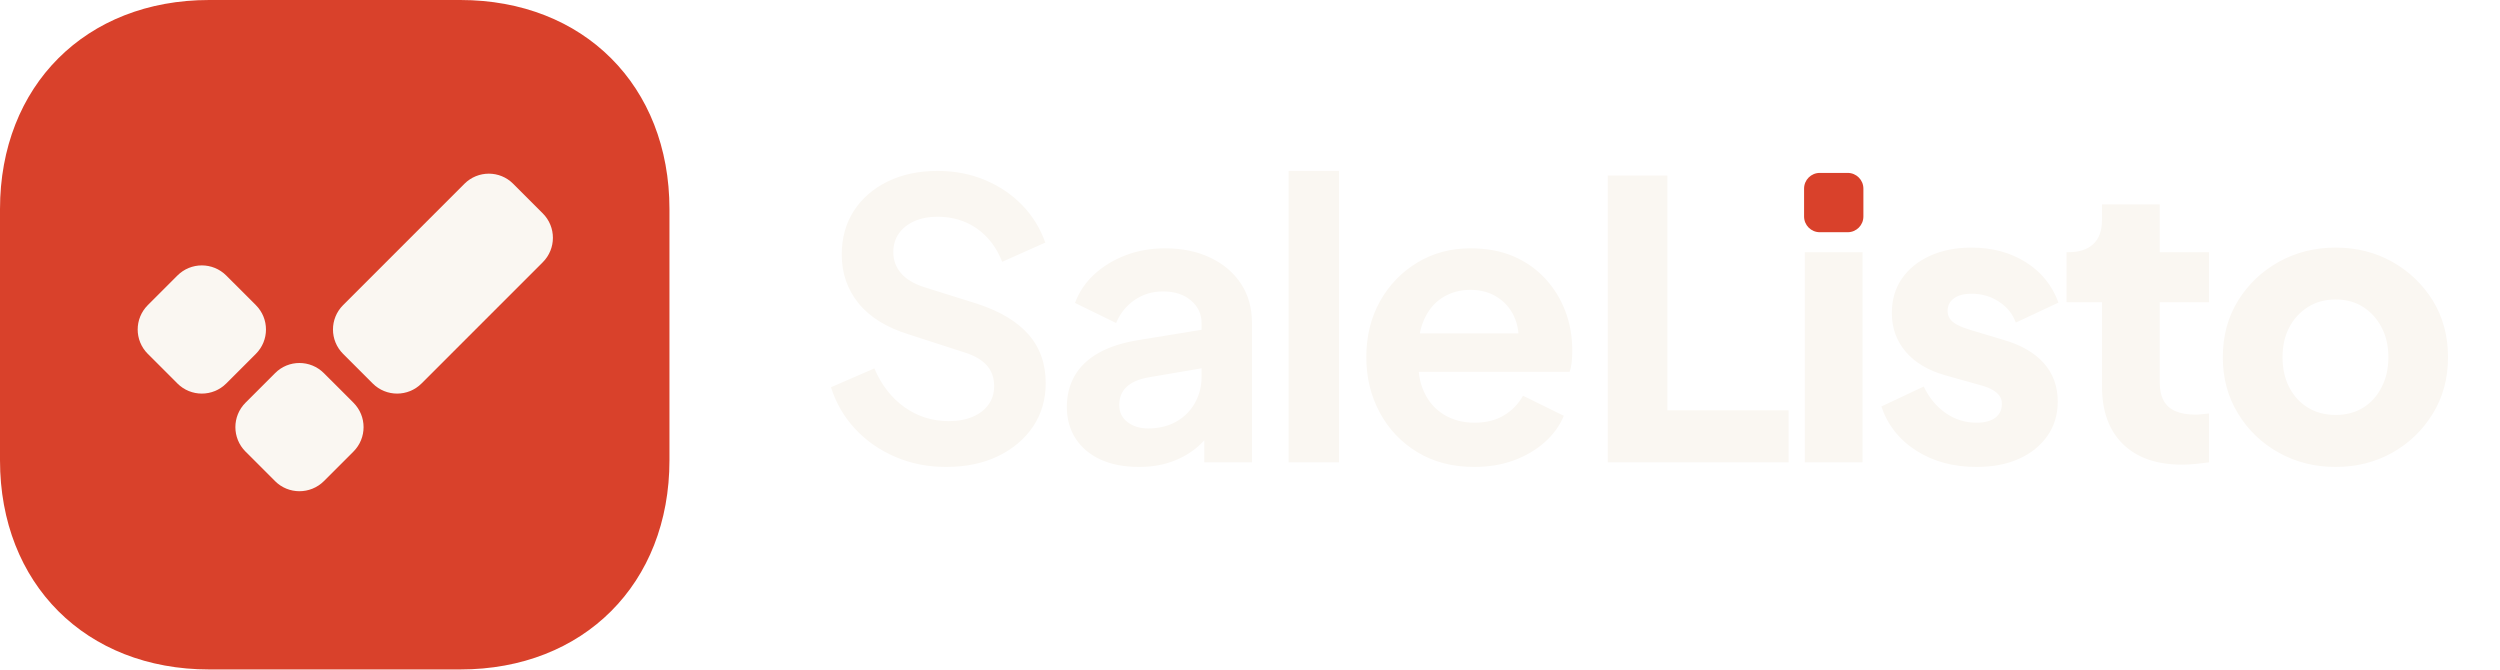
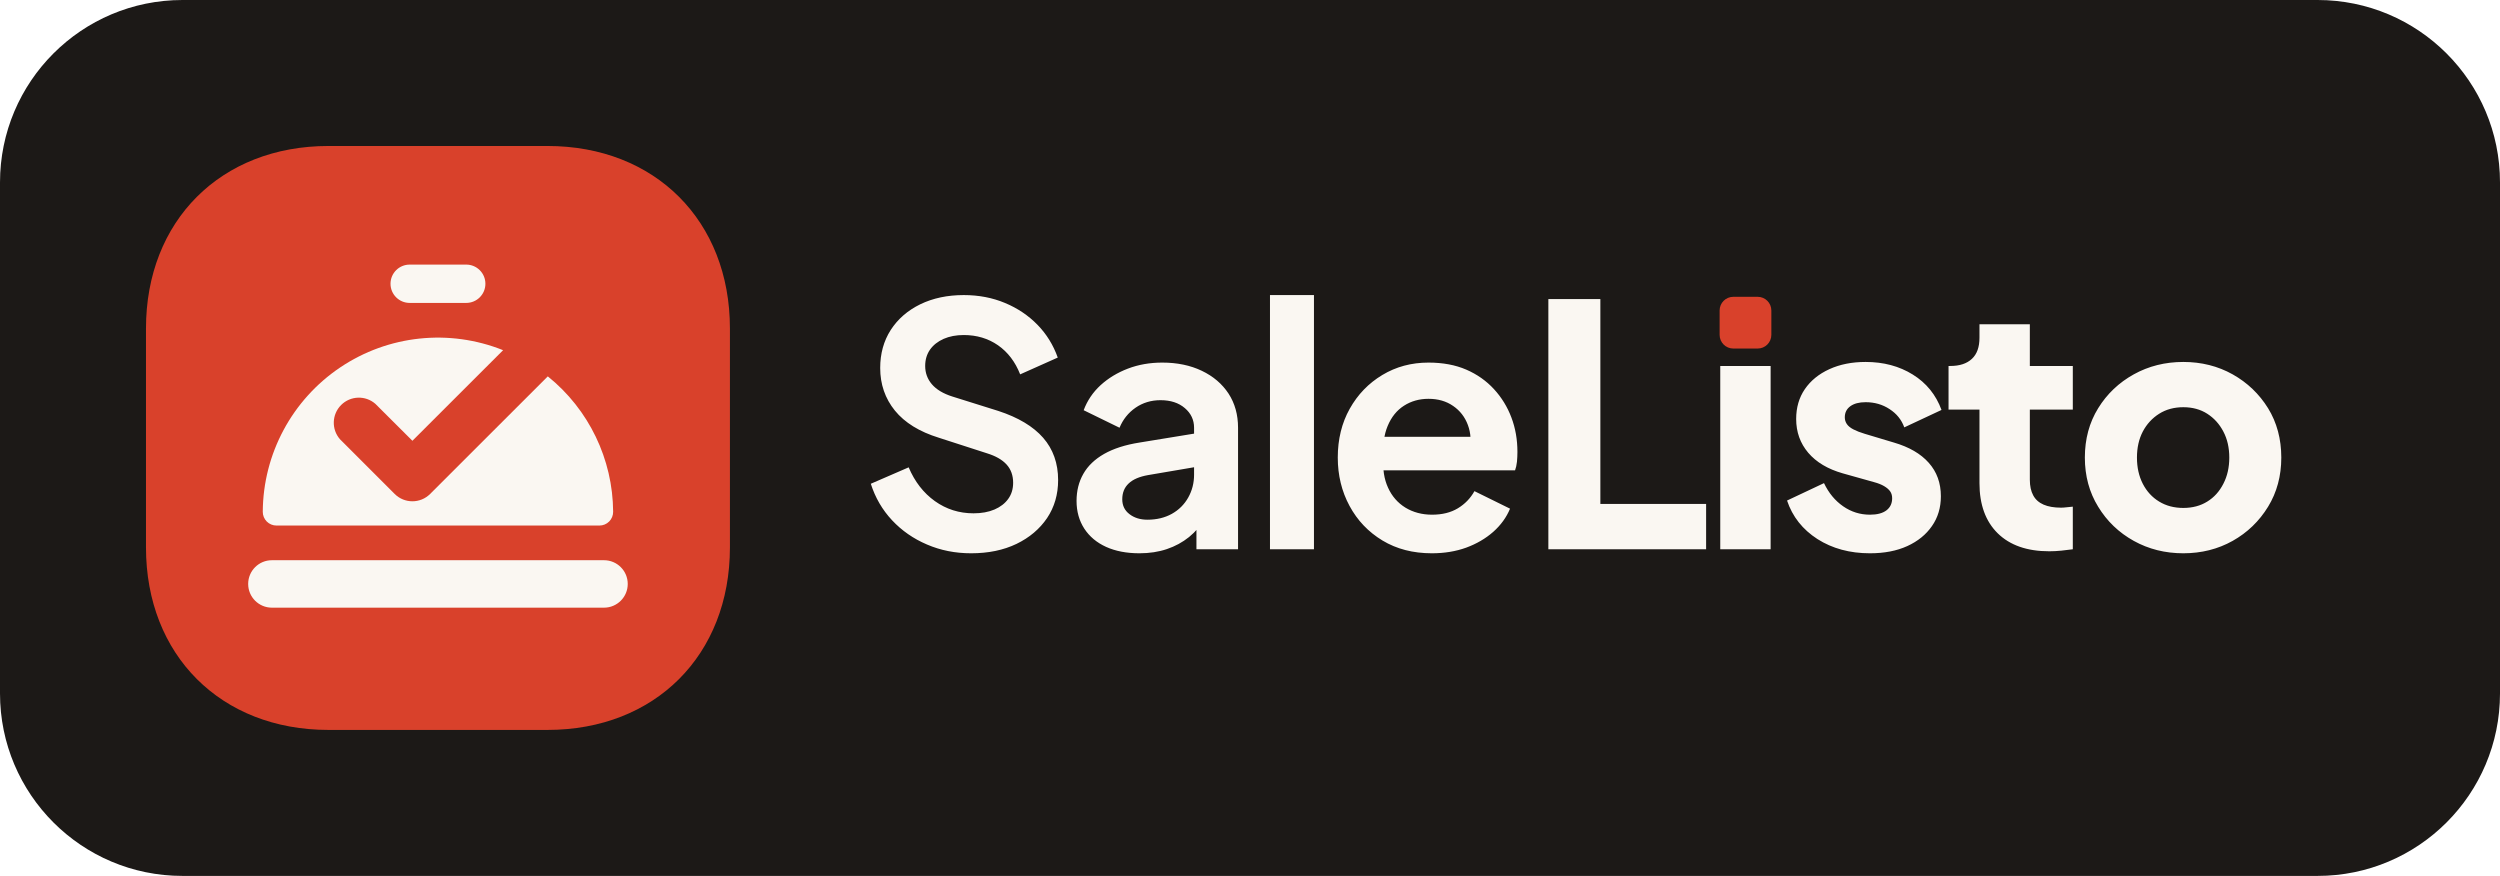
- <svg xmlns="http://www.w3.org/2000/svg" viewBox="0 0 239 64" fill="none">
-   <path d="M20 0H44C55.8 0 64 8.2 64 20V44C64 55.8 55.8 64 44 64H20C8.2 64 0 55.8 0 44V20C0 8.2 8.2 0 20 0Z" fill="#D9412B" />
-   <path d="M14.13 29.17L16.96 26.34C18.25 25.05 20.34 25.05 21.63 26.34L24.46 29.17C25.75 30.46 25.75 32.54 24.46 33.83L21.63 36.66C20.34 37.95 18.25 37.95 16.96 36.66L14.13 33.83C12.84 32.54 12.84 30.46 14.13 29.17Z" fill="#FAF7F2" />
-   <path d="M23.47 38.5L26.3 35.67C27.58 34.38 29.67 34.38 30.96 35.67L33.79 38.5C35.08 39.79 35.08 41.88 33.79 43.17L30.96 46C29.67 47.28 27.58 47.28 26.3 46L23.47 43.17C22.18 41.88 22.18 39.79 23.47 38.5Z" fill="#FAF7F2" />
-   <path d="M32.8 29.17L44.4 17.57C45.69 16.28 47.78 16.28 49.06 17.57L51.89 20.4C53.18 21.69 53.18 23.78 51.89 25.07L40.3 36.66C39.01 37.95 36.92 37.95 35.63 36.66L32.8 33.83C31.51 32.54 31.51 30.46 32.8 29.17Z" fill="#FAF7F2" />
-   <path class="wordmark-ink" d="M90.44 44.64Q87.83 44.64 85.6 43.68Q83.37 42.73 81.77 41.02Q80.17 39.31 79.44 37.02L83.59 35.22Q84.59 37.58 86.46 38.92Q88.34 40.26 90.7 40.26Q92.02 40.26 93 39.84Q93.97 39.42 94.5 38.68Q95.04 37.94 95.04 36.91Q95.04 35.7 94.32 34.91Q93.6 34.12 92.17 33.68L86.91 31.98Q83.7 30.99 82.08 29Q80.47 27.01 80.47 24.33Q80.47 21.97 81.62 20.17Q82.78 18.37 84.86 17.35Q86.94 16.34 89.63 16.34Q92.09 16.34 94.16 17.21Q96.22 18.07 97.71 19.6Q99.2 21.13 99.93 23.19L95.81 25.03Q95 22.97 93.38 21.84Q91.76 20.72 89.63 20.72Q88.38 20.72 87.42 21.14Q86.46 21.57 85.93 22.32Q85.4 23.08 85.4 24.11Q85.4 25.25 86.13 26.11Q86.87 26.98 88.38 27.46L93.42 29.04Q96.69 30.11 98.33 31.98Q99.97 33.86 99.97 36.62Q99.97 38.97 98.76 40.78Q97.54 42.58 95.41 43.61Q93.27 44.64 90.44 44.64Z M108.88 44.64Q106.78 44.64 105.23 43.94Q103.69 43.24 102.84 41.94Q101.99 40.63 101.99 38.9Q101.99 37.24 102.73 35.94Q103.47 34.63 105.01 33.75Q106.56 32.87 108.91 32.5L115.46 31.43V35.11L109.83 36.07Q108.4 36.32 107.7 36.99Q107 37.65 107 38.72Q107 39.75 107.79 40.35Q108.58 40.96 109.76 40.96Q111.27 40.96 112.43 40.32Q113.59 39.67 114.23 38.53Q114.87 37.39 114.87 36.03V30.88Q114.87 29.59 113.86 28.73Q112.85 27.86 111.19 27.86Q109.65 27.86 108.45 28.69Q107.26 29.52 106.7 30.88L102.77 28.96Q103.36 27.38 104.62 26.22Q105.89 25.06 107.62 24.4Q109.35 23.74 111.38 23.74Q113.84 23.74 115.72 24.64Q117.6 25.54 118.65 27.14Q119.69 28.74 119.69 30.88V44.2H115.13V40.78L116.16 40.7Q115.39 41.99 114.32 42.86Q113.25 43.72 111.89 44.18Q110.53 44.64 108.88 44.64Z M123.19 44.2V16.34H128.01V44.2Z M140.93 44.64Q137.84 44.64 135.52 43.24Q133.2 41.84 131.91 39.45Q130.62 37.06 130.62 34.15Q130.62 31.14 131.93 28.8Q133.24 26.46 135.5 25.1Q137.76 23.74 140.56 23.74Q142.92 23.74 144.7 24.51Q146.48 25.28 147.74 26.65Q148.99 28.01 149.65 29.76Q150.31 31.5 150.31 33.53Q150.31 34.04 150.26 34.6Q150.2 35.15 150.05 35.55H134.6V31.87H147.33L145.05 33.6Q145.38 31.91 144.88 30.58Q144.39 29.26 143.26 28.49Q142.14 27.71 140.56 27.71Q139.05 27.71 137.87 28.47Q136.7 29.22 136.09 30.68Q135.48 32.13 135.63 34.19Q135.48 36.03 136.13 37.45Q136.77 38.86 138.04 39.64Q139.31 40.41 140.96 40.41Q142.62 40.41 143.78 39.71Q144.94 39.01 145.6 37.83L149.5 39.75Q148.91 41.18 147.66 42.29Q146.41 43.39 144.7 44.02Q142.99 44.64 140.93 44.64Z M153.7 44.2V16.78H159.4V39.23H170.99V44.2Z M172.54 44.2V24.11H178.06V44.2Z M188.95 44.64Q185.64 44.64 183.19 43.08Q180.75 41.51 179.86 38.86L183.91 36.95Q184.68 38.57 186.01 39.49Q187.33 40.41 188.95 40.41Q190.13 40.41 190.76 39.93Q191.38 39.45 191.38 38.61Q191.38 38.16 191.16 37.85Q190.94 37.54 190.5 37.28Q190.06 37.02 189.39 36.84L185.97 35.88Q183.51 35.18 182.18 33.62Q180.86 32.06 180.86 29.92Q180.86 28.04 181.81 26.65Q182.77 25.25 184.5 24.46Q186.23 23.67 188.47 23.67Q191.42 23.67 193.64 25.05Q195.87 26.43 196.79 28.93L192.71 30.84Q192.26 29.59 191.1 28.84Q189.95 28.08 188.47 28.08Q187.41 28.08 186.8 28.52Q186.19 28.96 186.19 29.74Q186.19 30.14 186.41 30.47Q186.63 30.8 187.13 31.06Q187.63 31.32 188.36 31.54L191.56 32.5Q194.07 33.23 195.39 34.72Q196.72 36.21 196.72 38.39Q196.72 40.26 195.74 41.66Q194.77 43.06 193.04 43.85Q191.31 44.64 188.95 44.64Z M208.6 44.42Q204.96 44.42 202.95 42.45Q200.95 40.48 200.95 36.95V28.89H197.56V24.11H197.75Q199.29 24.11 200.12 23.33Q200.95 22.56 200.95 21.02V19.54H206.47V24.11H211.18V28.89H206.47V36.58Q206.47 37.61 206.84 38.29Q207.2 38.97 207.98 39.31Q208.75 39.64 209.89 39.64Q210.15 39.64 210.48 39.6Q210.81 39.56 211.18 39.53V44.2Q210.63 44.27 209.93 44.35Q209.23 44.42 208.6 44.42Z M223.29 44.64Q220.31 44.64 217.86 43.28Q215.41 41.92 213.96 39.54Q212.5 37.17 212.5 34.15Q212.5 31.1 213.96 28.74Q215.41 26.39 217.86 25.03Q220.31 23.67 223.29 23.67Q226.27 23.67 228.7 25.03Q231.12 26.39 232.58 28.74Q234.03 31.1 234.03 34.15Q234.03 37.17 232.58 39.54Q231.12 41.92 228.7 43.28Q226.27 44.64 223.29 44.64ZM223.29 39.67Q224.8 39.67 225.92 38.97Q227.04 38.28 227.68 37.02Q228.33 35.77 228.33 34.15Q228.33 32.53 227.68 31.3Q227.04 30.07 225.92 29.35Q224.8 28.63 223.29 28.63Q221.78 28.63 220.64 29.35Q219.5 30.07 218.85 31.3Q218.21 32.53 218.21 34.15Q218.21 35.77 218.85 37.02Q219.5 38.28 220.64 38.97Q221.78 39.67 223.29 39.67Z" fill="#FAF7F2" />
-   <rect class="wordmark-dot" x="172.47" y="16.53" width="5.67" height="5.67" rx="1.5" fill="#D9412B" />
+ <svg xmlns="http://www.w3.org/2000/svg" viewBox="0 0 274 96" fill="none">
+   <rect width="274" height="96" rx="20" fill="#1C1917" />
+   <path d="M36 16H60C71.8 16 80 24.2 80 36V60C80 71.8 71.8 80 60 80H36C24.2 80 16 71.8 16 60V36C16 24.2 24.2 16 36 16Z" fill="#D9412B" />
+   <path d="M44.9 29H51.1A2.1 2.1 0 0 1 51.1 33.2H44.9A2.1 2.1 0 0 1 44.9 29Z" fill="#FAF7F2" />
+   <path d="M65.7 57.6H30.3A1.5 1.5 0 0 1 28.8 56.09A19.2 19.2 0 0 1 55.14 38.38L45.2 48.31L41.14 44.26A2.75 2.75 0 0 0 37.26 48.14L43.26 54.14A2.75 2.75 0 0 0 47.14 54.14L60.04 41.25A19.2 19.2 0 0 1 67.2 56.09A1.5 1.5 0 0 1 65.7 57.6Z" fill="#FAF7F2" />
+   <path d="M29.8 61.4H66.2A2.6 2.6 0 0 1 66.2 66.6H29.8A2.6 2.6 0 0 1 29.8 61.4Z" fill="#FAF7F2" />
+   <path class="wordmark-ink" d="M106.44 60.64Q103.83 60.64 101.6 59.68Q99.37 58.73 97.77 57.02Q96.17 55.31 95.44 53.02L99.59 51.22Q100.59 53.58 102.46 54.92Q104.34 56.26 106.7 56.26Q108.02 56.26 109 55.84Q109.97 55.42 110.5 54.68Q111.04 53.94 111.04 52.91Q111.04 51.7 110.32 50.91Q109.6 50.12 108.17 49.68L102.91 47.98Q99.7 46.99 98.08 45Q96.47 43.01 96.47 40.33Q96.47 37.97 97.62 36.17Q98.78 34.37 100.86 33.35Q102.94 32.34 105.63 32.34Q108.09 32.34 110.16 33.21Q112.22 34.07 113.71 35.6Q115.2 37.13 115.93 39.19L111.81 41.03Q111 38.97 109.38 37.84Q107.76 36.72 105.63 36.72Q104.38 36.72 103.42 37.14Q102.46 37.57 101.93 38.32Q101.4 39.08 101.4 40.11Q101.4 41.25 102.13 42.11Q102.87 42.98 104.38 43.46L109.42 45.04Q112.69 46.11 114.33 47.98Q115.97 49.86 115.97 52.62Q115.97 54.97 114.76 56.78Q113.54 58.58 111.41 59.61Q109.27 60.64 106.44 60.64Z M124.88 60.64Q122.78 60.64 121.23 59.94Q119.69 59.24 118.84 57.94Q117.99 56.63 117.99 54.9Q117.99 53.24 118.73 51.94Q119.47 50.63 121.01 49.75Q122.56 48.87 124.91 48.5L131.46 47.43V51.11L125.83 52.07Q124.4 52.32 123.7 52.99Q123 53.65 123 54.72Q123 55.75 123.79 56.35Q124.58 56.96 125.76 56.96Q127.27 56.96 128.43 56.32Q129.59 55.67 130.23 54.53Q130.87 53.39 130.87 52.03V46.88Q130.87 45.59 129.86 44.73Q128.85 43.86 127.19 43.86Q125.65 43.86 124.45 44.69Q123.26 45.52 122.7 46.88L118.77 44.96Q119.36 43.38 120.62 42.22Q121.89 41.06 123.62 40.4Q125.35 39.74 127.38 39.74Q129.84 39.74 131.72 40.64Q133.6 41.54 134.65 43.14Q135.69 44.74 135.69 46.88V60.2H131.13V56.78L132.16 56.7Q131.39 57.99 130.32 58.86Q129.25 59.72 127.89 60.18Q126.53 60.64 124.88 60.64Z M139.19 60.2V32.34H144.01V60.2Z M156.93 60.64Q153.84 60.64 151.52 59.24Q149.2 57.84 147.91 55.45Q146.62 53.06 146.62 50.15Q146.62 47.14 147.93 44.8Q149.24 42.46 151.5 41.1Q153.76 39.74 156.56 39.74Q158.92 39.74 160.7 40.51Q162.48 41.28 163.74 42.65Q164.99 44.01 165.65 45.76Q166.31 47.5 166.31 49.53Q166.31 50.04 166.26 50.6Q166.2 51.15 166.05 51.55H150.6V47.87H163.33L161.05 49.6Q161.38 47.91 160.88 46.58Q160.39 45.26 159.26 44.49Q158.14 43.71 156.56 43.71Q155.05 43.71 153.87 44.47Q152.7 45.22 152.09 46.68Q151.48 48.13 151.63 50.19Q151.48 52.03 152.13 53.45Q152.77 54.86 154.04 55.64Q155.31 56.41 156.96 56.41Q158.62 56.41 159.78 55.71Q160.94 55.01 161.6 53.83L165.5 55.75Q164.91 57.18 163.66 58.29Q162.41 59.39 160.7 60.02Q158.99 60.64 156.93 60.64Z M169.7 60.2V32.78H175.4V55.23H186.99V60.2Z M188.54 60.2V40.11H194.06V60.2Z M204.95 60.64Q201.64 60.64 199.19 59.08Q196.75 57.51 195.86 54.86L199.91 52.95Q200.68 54.57 202.01 55.49Q203.33 56.41 204.95 56.41Q206.13 56.41 206.76 55.93Q207.38 55.45 207.38 54.61Q207.38 54.16 207.16 53.85Q206.94 53.54 206.5 53.28Q206.06 53.02 205.39 52.84L201.97 51.88Q199.51 51.18 198.18 49.62Q196.86 48.06 196.86 45.92Q196.86 44.04 197.81 42.65Q198.77 41.25 200.5 40.46Q202.23 39.67 204.47 39.67Q207.42 39.67 209.64 41.05Q211.87 42.43 212.79 44.93L208.71 46.84Q208.26 45.59 207.1 44.84Q205.95 44.08 204.47 44.08Q203.41 44.08 202.8 44.52Q202.19 44.96 202.19 45.74Q202.19 46.14 202.41 46.47Q202.63 46.8 203.13 47.06Q203.63 47.32 204.36 47.54L207.56 48.5Q210.07 49.23 211.39 50.72Q212.72 52.21 212.72 54.39Q212.72 56.26 211.74 57.66Q210.77 59.06 209.04 59.85Q207.31 60.64 204.95 60.64Z M224.6 60.42Q220.96 60.42 218.95 58.45Q216.95 56.48 216.95 52.95V44.89H213.56V40.11H213.75Q215.29 40.11 216.12 39.33Q216.95 38.56 216.95 37.02V35.54H222.47V40.11H227.18V44.89H222.47V52.58Q222.47 53.61 222.84 54.29Q223.2 54.97 223.98 55.31Q224.75 55.64 225.89 55.64Q226.15 55.64 226.48 55.6Q226.81 55.56 227.18 55.53V60.2Q226.63 60.27 225.93 60.35Q225.23 60.42 224.6 60.42Z M239.29 60.64Q236.31 60.64 233.86 59.28Q231.41 57.92 229.96 55.54Q228.5 53.17 228.5 50.15Q228.5 47.1 229.96 44.74Q231.41 42.39 233.86 41.03Q236.31 39.67 239.29 39.67Q242.27 39.67 244.7 41.03Q247.12 42.39 248.58 44.74Q250.03 47.1 250.03 50.15Q250.03 53.17 248.58 55.54Q247.12 57.92 244.7 59.28Q242.27 60.64 239.29 60.64Z M239.29 55.67Q240.8 55.67 241.92 54.97Q243.04 54.28 243.68 53.02Q244.33 51.77 244.33 50.15Q244.33 48.53 243.68 47.3Q243.04 46.07 241.92 45.35Q240.8 44.63 239.29 44.63Q237.78 44.63 236.64 45.35Q235.5 46.07 234.85 47.3Q234.21 48.53 234.21 50.15Q234.21 51.77 234.85 53.02Q235.5 54.28 236.64 54.97Q237.78 55.67 239.29 55.67Z" fill="#FAF7F2" />
+   <path class="wordmark-dot" d="M189.97 32.53H192.64A1.5 1.5 0 0 1 194.14 34.03V36.7A1.5 1.5 0 0 1 192.64 38.2H189.97A1.5 1.5 0 0 1 188.47 36.7V34.03A1.5 1.5 0 0 1 189.97 32.53Z" fill="#D9412B" />
</svg>
